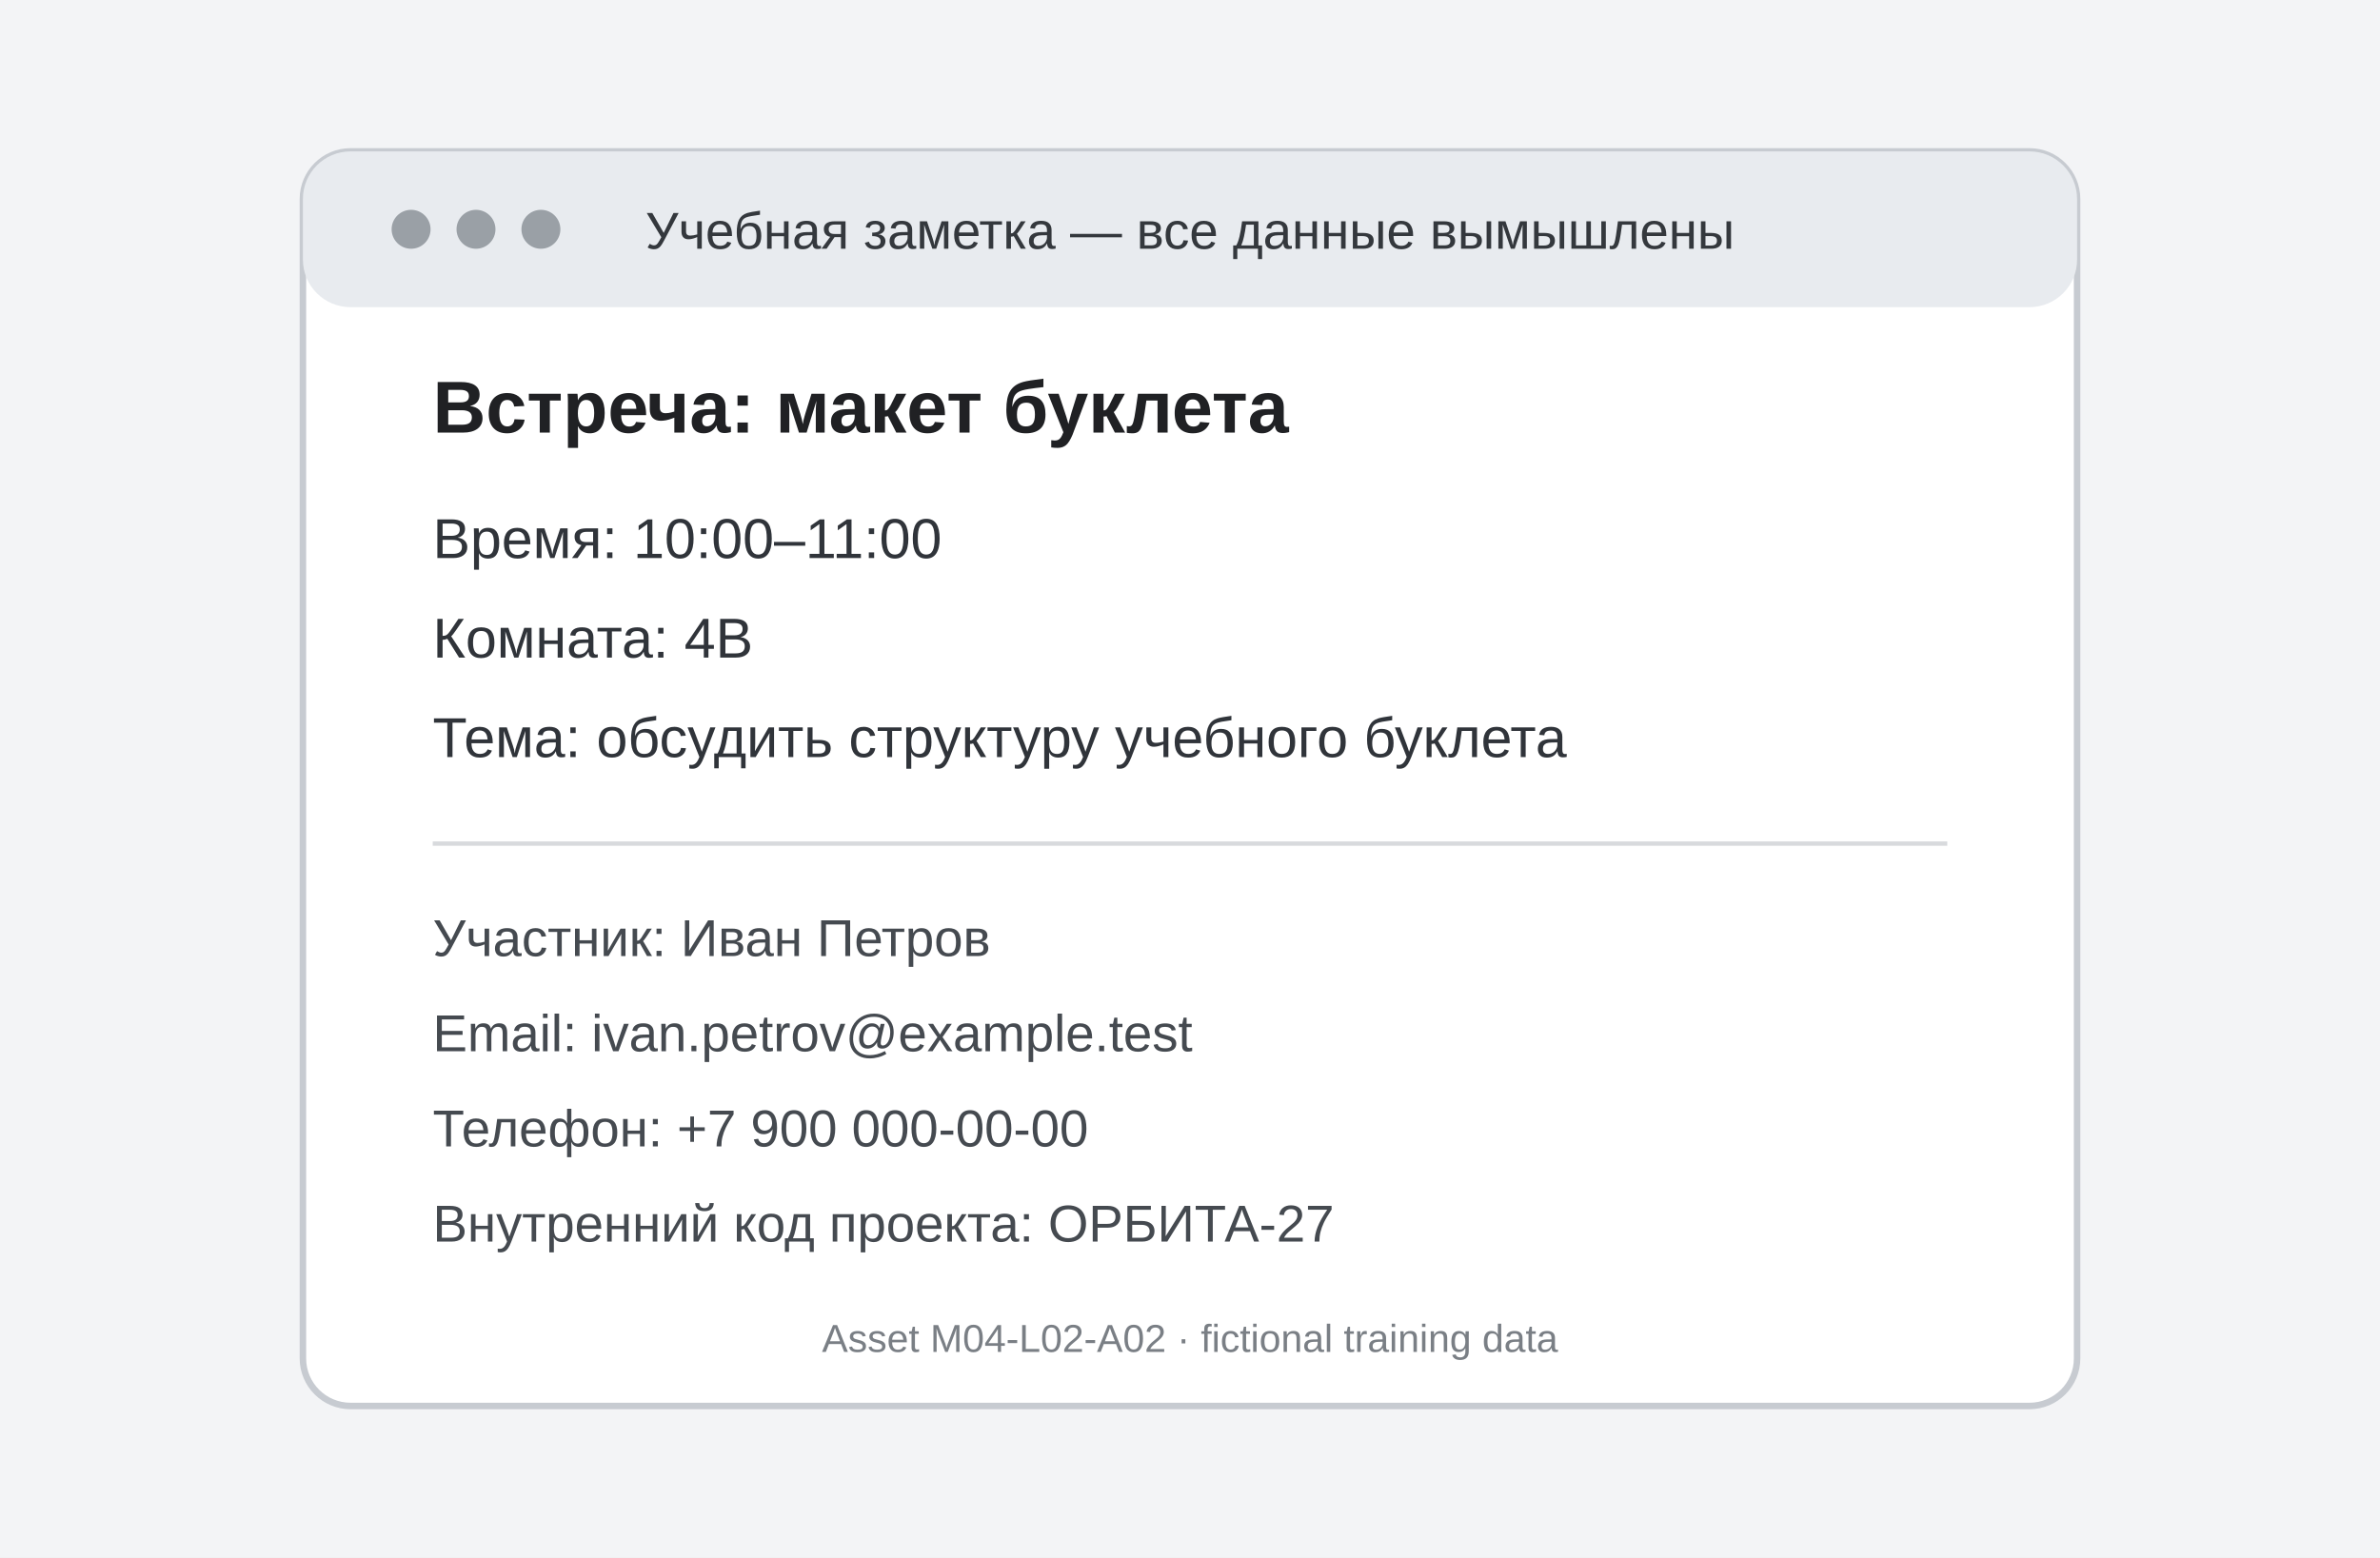
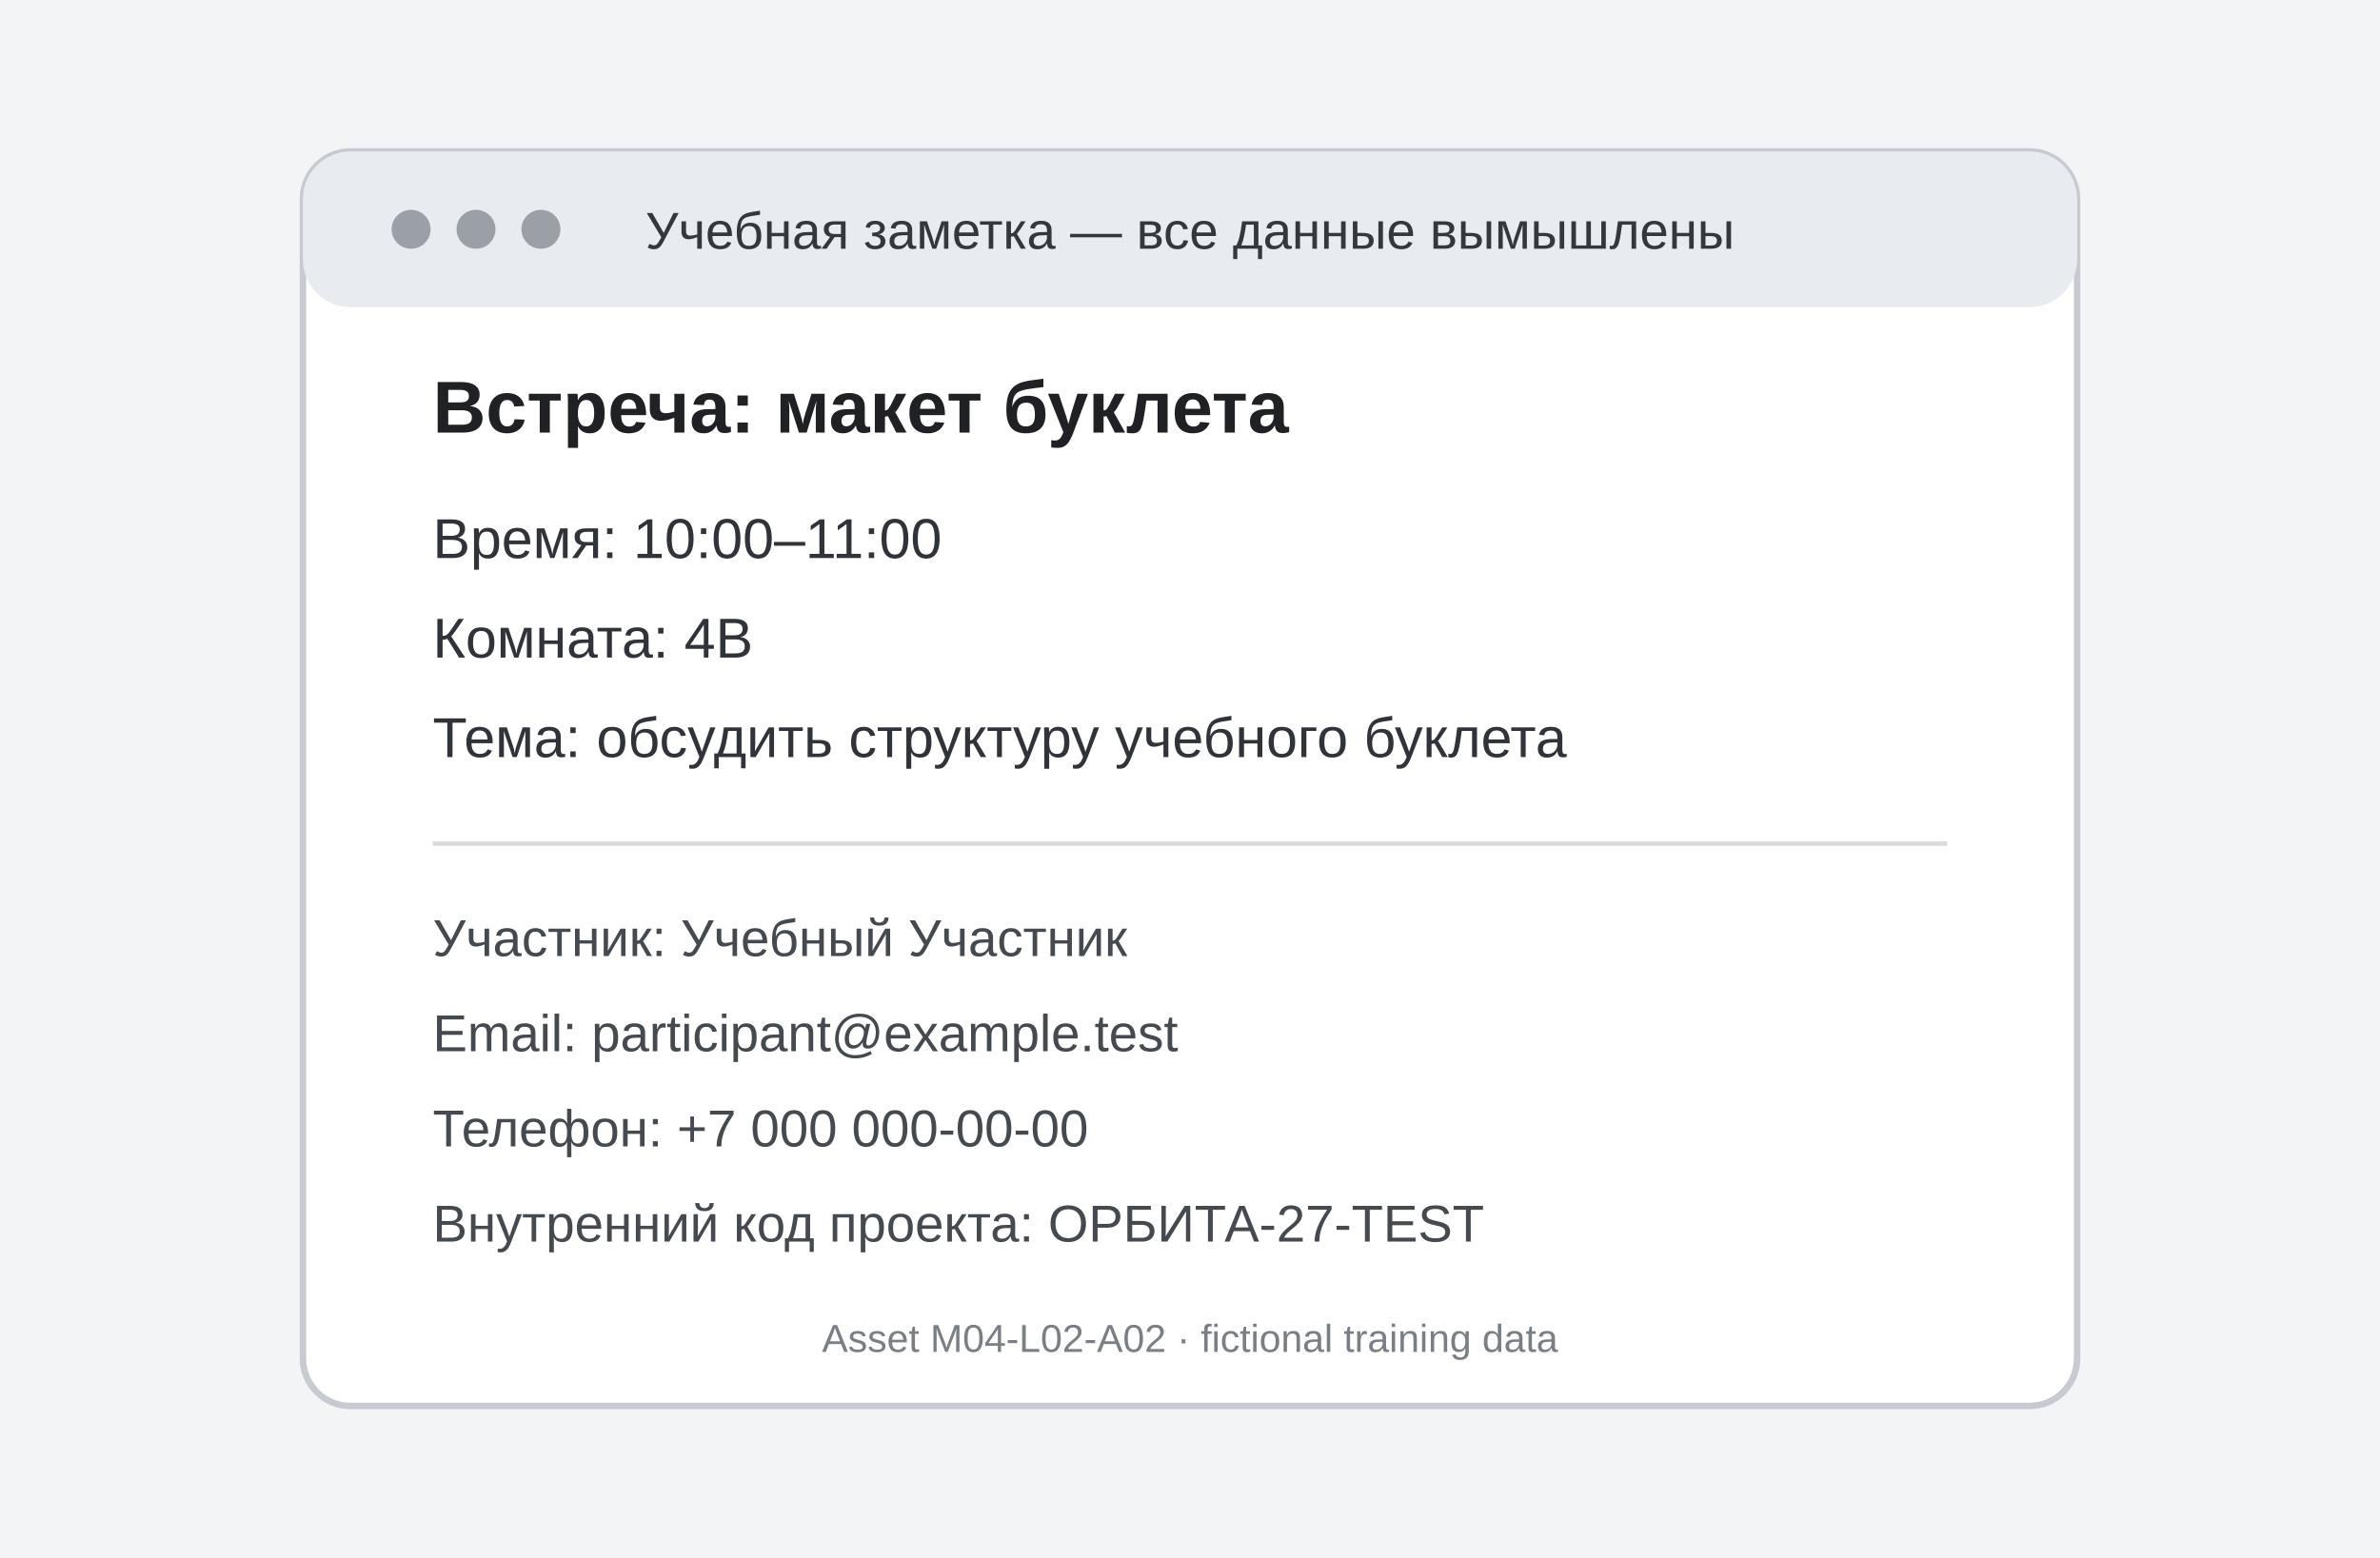
<svg xmlns="http://www.w3.org/2000/svg" width="1100" height="720" viewBox="0 0 1100 720" role="img" aria-labelledby="title desc">
  <rect width="1100" height="720" fill="#f3f4f6" />
  <rect x="140" y="70" width="820" height="580" rx="22" fill="#ffffff" stroke="#c7cbd1" stroke-width="3" />
  <rect x="140" y="70" width="820" height="72" rx="22" fill="#e8ebef" />
  <circle cx="190" cy="106" r="9" fill="#9aa0a6" />
  <circle cx="220" cy="106" r="9" fill="#9aa0a6" />
  <circle cx="250" cy="106" r="9" fill="#9aa0a6" />
  <text x="550" y="115" text-anchor="middle" font-family="Arial, sans-serif" font-size="24" fill="#34383d">Учебная заметка — все данные вымышлены</text>
  <text x="200" y="200" font-family="Arial, sans-serif" font-size="34" font-weight="700" fill="#202124">Встреча: макет буклета</text>
  <text x="200" y="258" font-family="Arial, sans-serif" font-size="26" fill="#30343a">Время: 10:00–11:00</text>
  <text x="200" y="304" font-family="Arial, sans-serif" font-size="26" fill="#30343a">Комната: 4B</text>
  <text x="200" y="350" font-family="Arial, sans-serif" font-size="26" fill="#30343a">Тема: обсудить структуру учебного буклета</text>
  <line x1="200" y1="390" x2="900" y2="390" stroke="#d8dadd" stroke-width="2" />
-   <text x="200" y="442" font-family="Arial, sans-serif" font-size="24" fill="#454a50">Участник: Иван Петров</text>
-   <text x="200" y="486" font-family="Arial, sans-serif" font-size="24" fill="#454a50">Email: ivan.petrov@example.test</text>
-   <text x="200" y="530" font-family="Arial, sans-serif" font-size="24" fill="#454a50">Телефон: +7 900 000-00-00</text>
-   <text x="200" y="574" font-family="Arial, sans-serif" font-size="24" fill="#454a50">Внутренний код проекта: ОРБИТА-27</text>
+   <text x="200" y="442" font-family="Arial, sans-serif" font-size="24" fill="#454a50">Участник: Учебный Участник</text>
+   <text x="200" y="486" font-family="Arial, sans-serif" font-size="24" fill="#454a50">Email: participant@example.test</text>
+   <text x="200" y="530" font-family="Arial, sans-serif" font-size="24" fill="#454a50">Телефон: +7 000 000-00-00</text>
+   <text x="200" y="574" font-family="Arial, sans-serif" font-size="24" fill="#454a50">Внутренний код проекта: ОРБИТА-27-TEST</text>
  <text x="550" y="625" text-anchor="middle" font-family="Arial, sans-serif" font-size="18" fill="#7a7f85">Asset M04-L02-A02 · fictional training data</text>
</svg>
